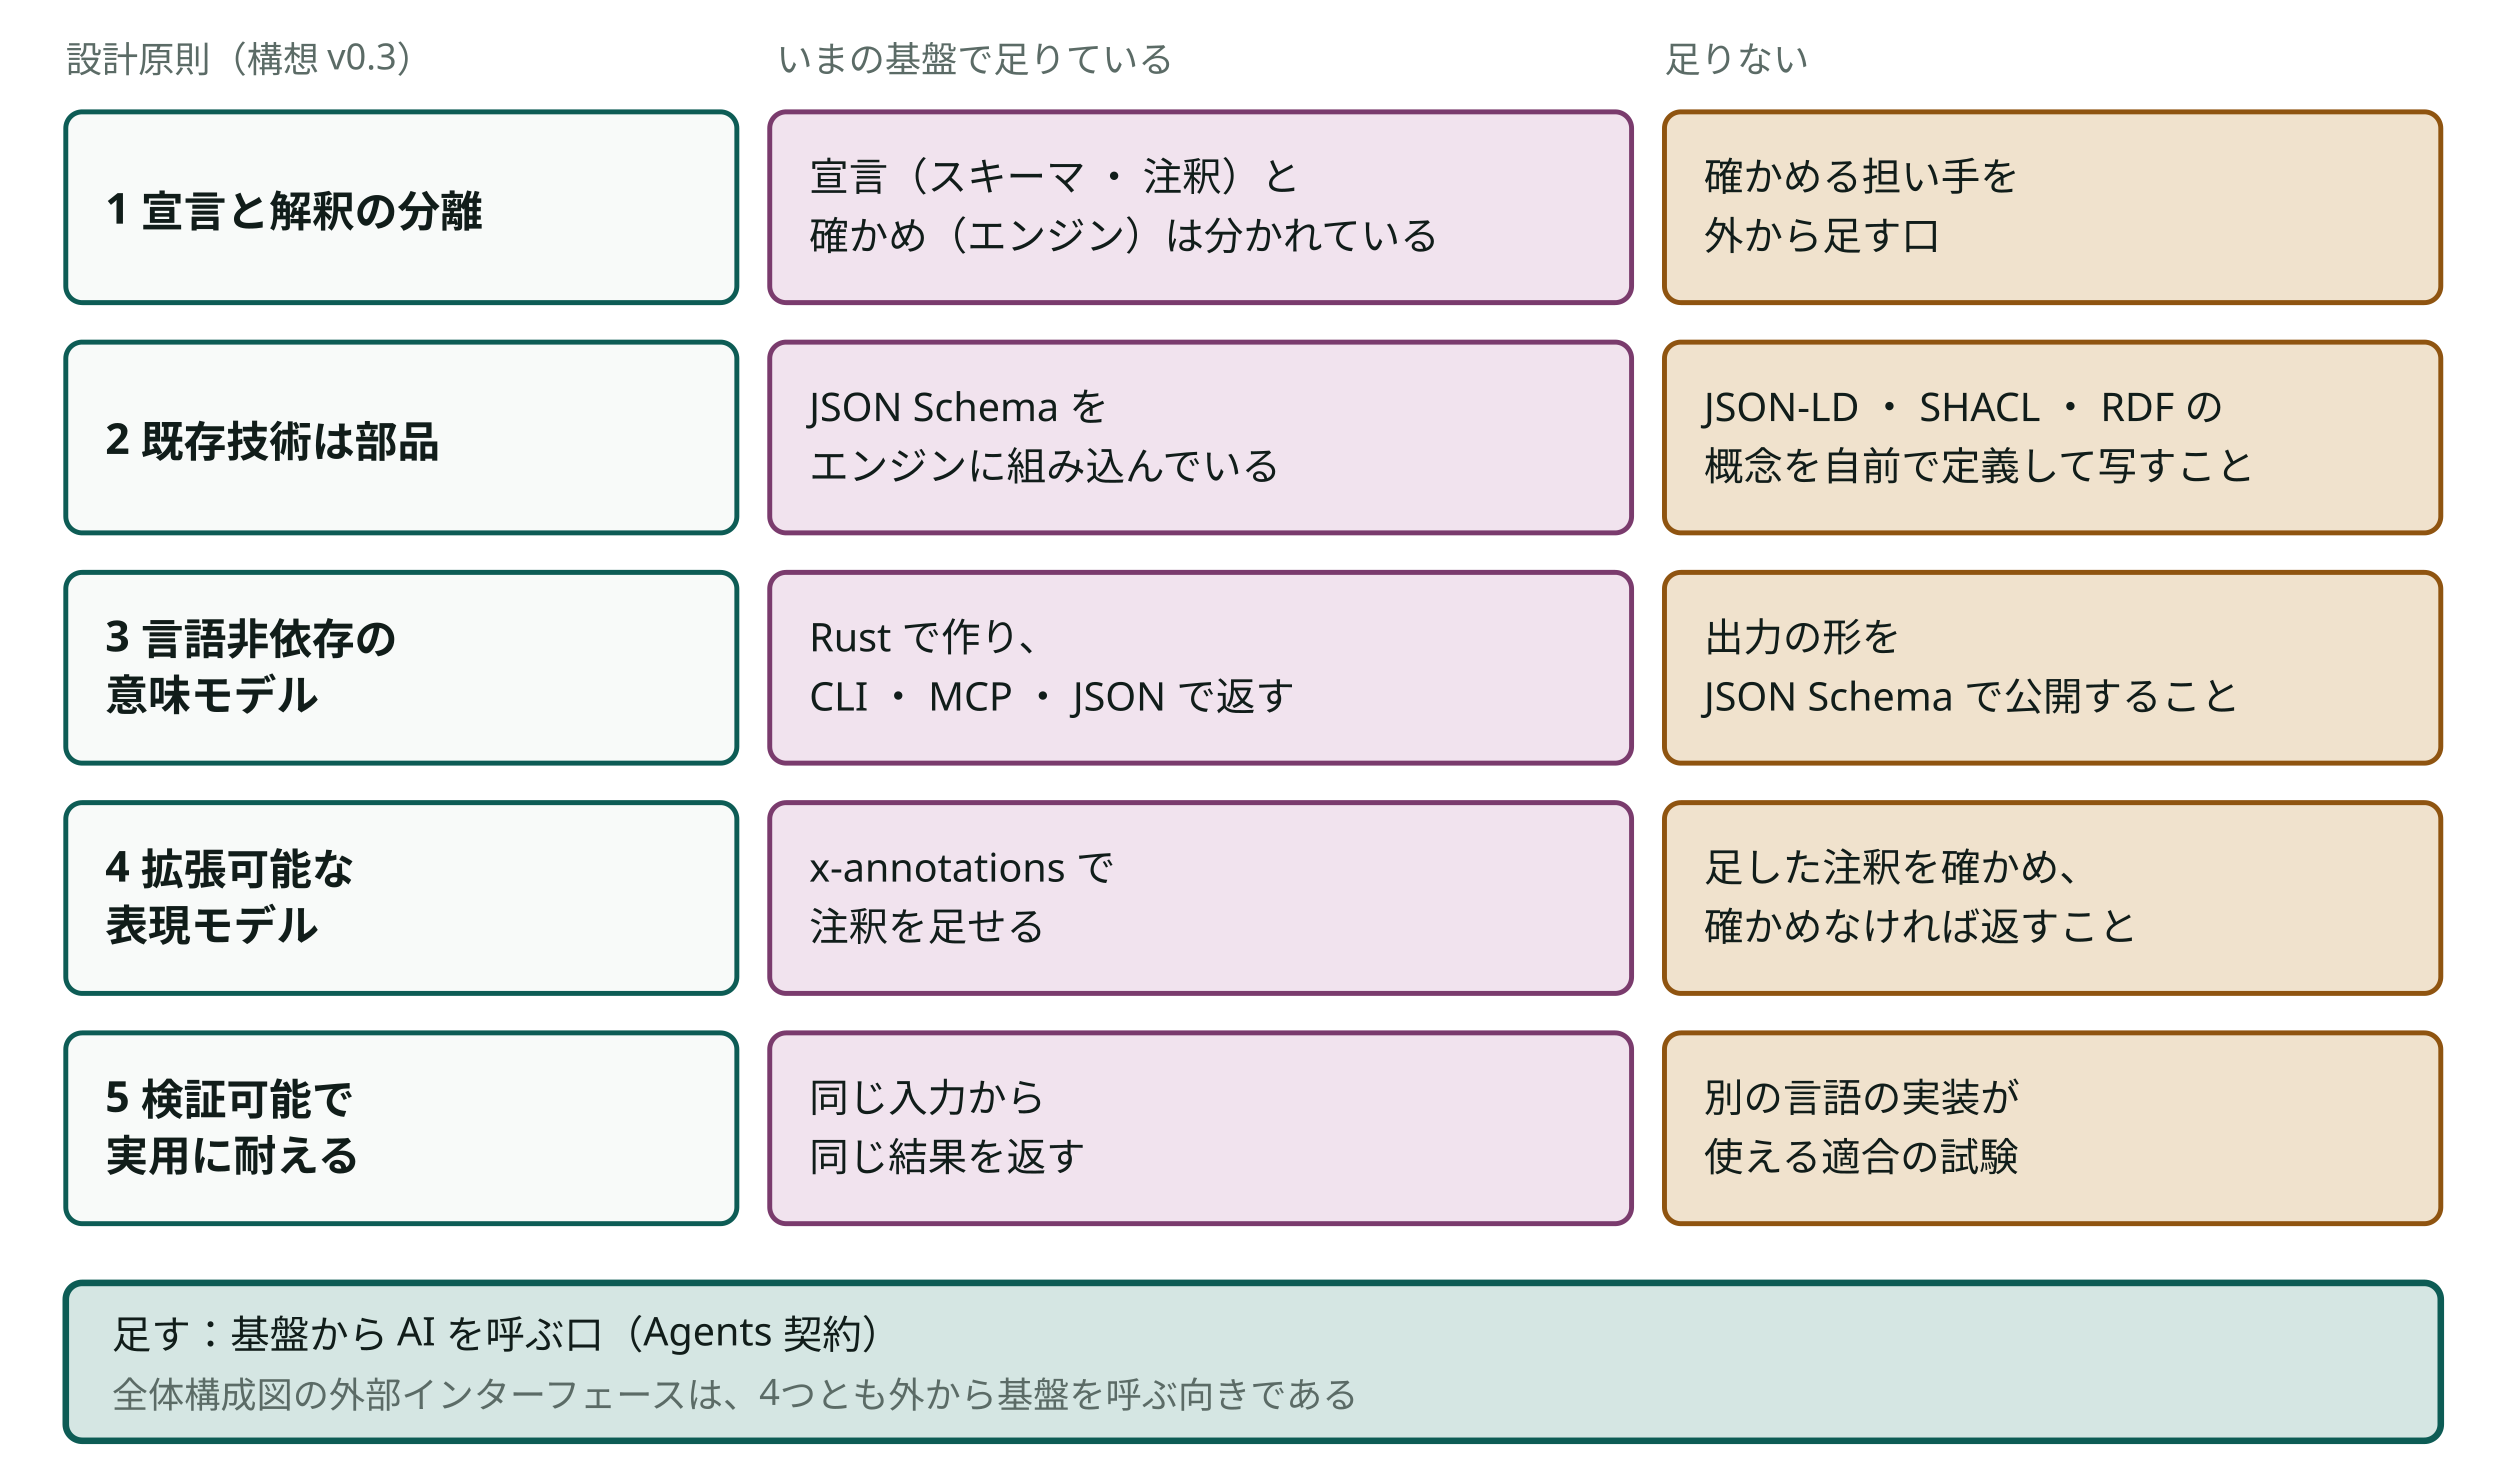
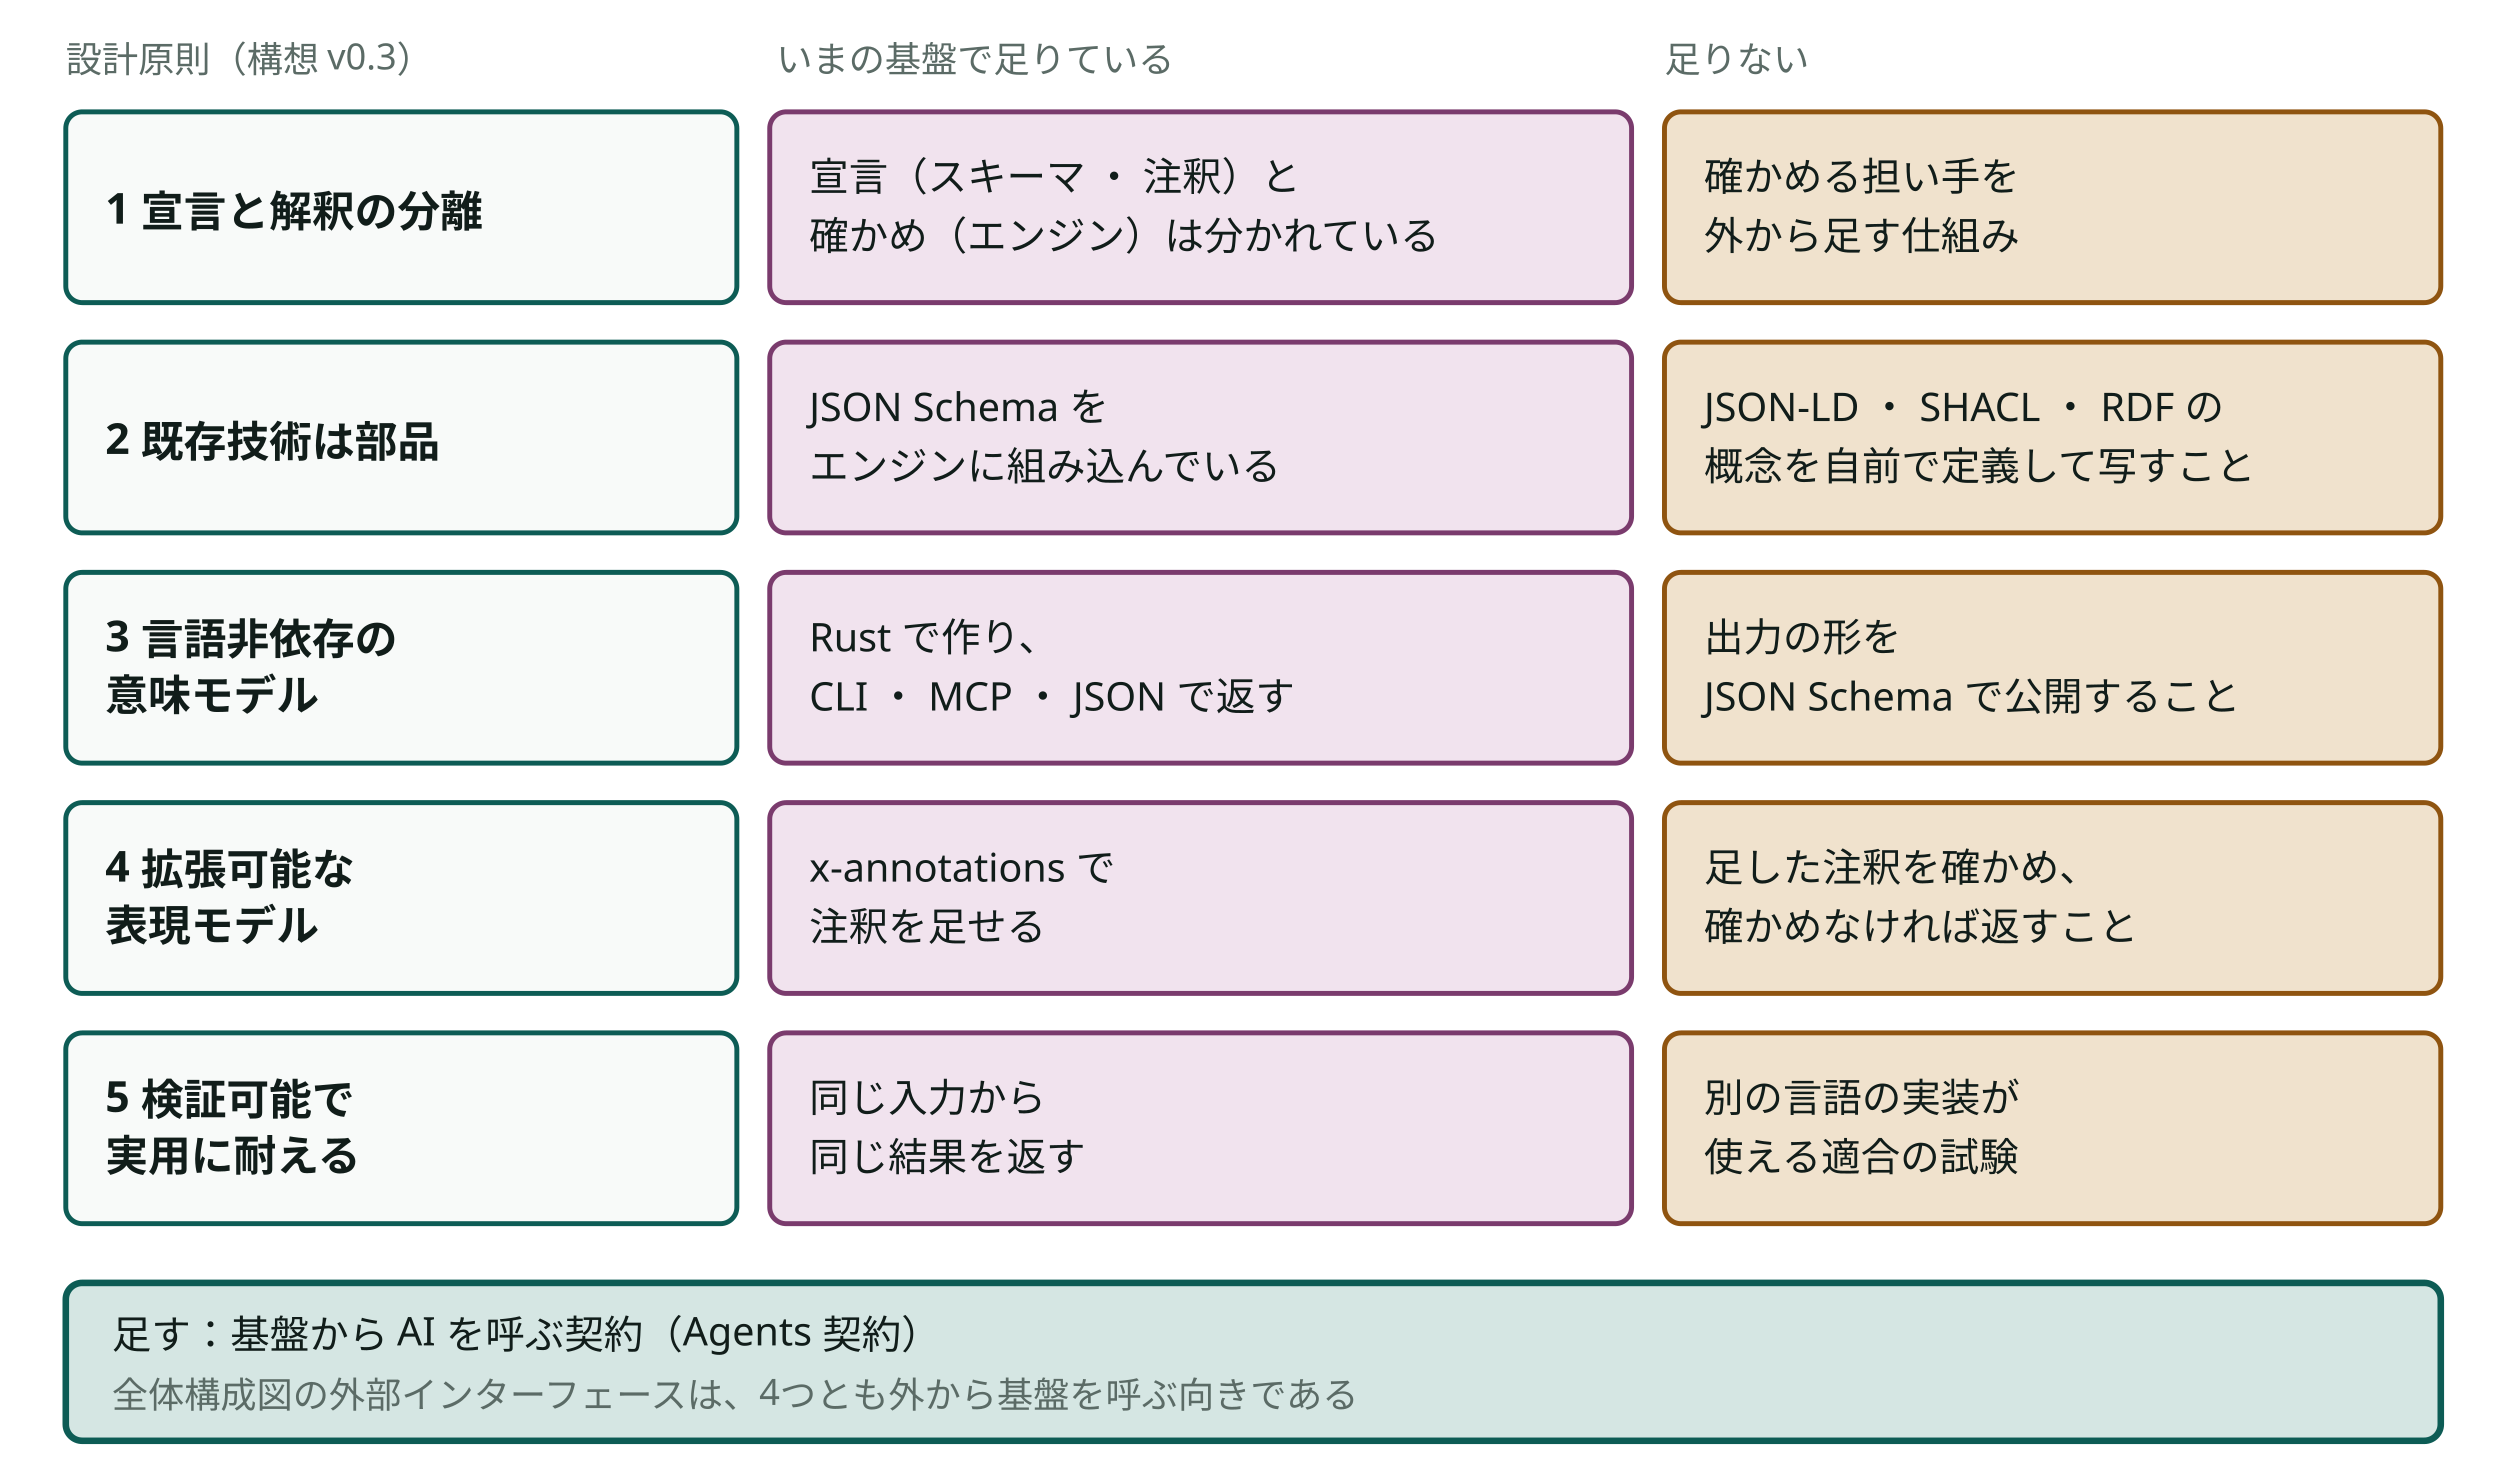
<svg viewBox="0 0 760 450" style="min-width:640px" role="img" aria-label="5つの設計原則と、いまの基盤で足りているもの ・ 足りないもの" class="dsvg">
  <style data-dsvg="dark">.dsvg .note{fill:var(--dsvg-ink-soft,#5B6B66);font-size:11px}.dsvg .box{fill:var(--dsvg-box-fill,#F8FAF9);stroke:var(--dsvg-accent,#0D5C55)}.dsvg .title{fill:var(--dsvg-ink,#111D1A);font-size:13px;font-weight:700}.dsvg .box.kind-1{fill:var(--dsvg-kind-1-bg,#F1E3EE);stroke:var(--dsvg-kind-1,#7A3B6D)}.dsvg .label{fill:var(--dsvg-ink,#111D1A);font-size:12px}.dsvg .box.warn{fill:var(--dsvg-warn-bg,#F0E2CD);stroke:var(--dsvg-warn,#8F5410)}.dsvg .box.focus{fill:var(--dsvg-accent-bg,#D5E6E3);stroke:var(--dsvg-accent,#0D5C55)}@media (prefers-color-scheme:dark){:root:not([data-theme="light"]) .dsvg,.dsvg:root:not([data-theme="light"]){--dsvg-ink-soft:#9DADA8;--dsvg-box-fill:#16211E;--dsvg-accent:#6CC9B8;--dsvg-ink:#E6EEEB;--dsvg-kind-1-bg:#2E1F2B;--dsvg-kind-1:#D094C2;--dsvg-warn-bg:#33281A;--dsvg-warn:#D9A35F;--dsvg-accent-bg:#173330}}:root[data-theme="dark"] .dsvg{--dsvg-ink-soft:#9DADA8;--dsvg-box-fill:#16211E;--dsvg-accent:#6CC9B8;--dsvg-ink:#E6EEEB;--dsvg-kind-1-bg:#2E1F2B;--dsvg-kind-1:#D094C2;--dsvg-warn-bg:#33281A;--dsvg-warn:#D9A35F;--dsvg-accent-bg:#173330}</style>
  <text class="note" x="20" y="22" font-family="Noto Sans JP, Hiragino Kaku Gothic ProN, sans-serif" font-size="11" fill="#5B6B66">設計原則（構想 v0.3）</text>
  <text class="note" x="236" y="22" font-family="Noto Sans JP, Hiragino Kaku Gothic ProN, sans-serif" font-size="11" fill="#5B6B66">いまの基盤で足りている</text>
  <text class="note" x="506" y="22" font-family="Noto Sans JP, Hiragino Kaku Gothic ProN, sans-serif" font-size="11" fill="#5B6B66">足りない</text>
  <rect class="box" x="20" y="34" width="204" height="58" fill="#F8FAF9" stroke="#0D5C55" stroke-width="1.5" rx="5" />
  <text class="title" x="32" y="68" font-family="Noto Sans JP, Hiragino Kaku Gothic ProN, sans-serif" font-size="13" font-weight="700" fill="#111D1A">1 宣言と解釈の分離</text>
  <rect class="box kind-1" x="234" y="34" width="262" height="58" fill="#F1E3EE" stroke="#7A3B6D" stroke-width="1.5" rx="5" />
  <text class="label" x="246" y="58" font-family="Noto Sans JP, Hiragino Kaku Gothic ProN, sans-serif" font-size="12" fill="#111D1A">宣言（スキーマ ・ 注釈）と</text>
  <text class="label" x="246" y="76" font-family="Noto Sans JP, Hiragino Kaku Gothic ProN, sans-serif" font-size="12" fill="#111D1A">確かめ（エンジン）は分かれている</text>
  <rect class="box warn" x="506" y="34" width="236" height="58" fill="#F0E2CD" stroke="#8F5410" stroke-width="1.5" rx="5" />
  <text class="label" x="518" y="58" font-family="Noto Sans JP, Hiragino Kaku Gothic ProN, sans-serif" font-size="12" fill="#111D1A">確かめる担い手を</text>
-   <text class="label" x="518" y="76" font-family="Noto Sans JP, Hiragino Kaku Gothic ProN, sans-serif" font-size="12" fill="#111D1A">外から足す口</text>
+   <text class="label" x="518" y="76" font-family="Noto Sans JP, Hiragino Kaku Gothic ProN, sans-serif" font-size="12" fill="#111D1A">外から足す仕組み</text>
  <rect class="box" x="20" y="104" width="204" height="58" fill="#F8FAF9" stroke="#0D5C55" stroke-width="1.5" rx="5" />
  <text class="title" x="32" y="138" font-family="Noto Sans JP, Hiragino Kaku Gothic ProN, sans-serif" font-size="13" font-weight="700" fill="#111D1A">2 既存技術は部品</text>
  <rect class="box kind-1" x="234" y="104" width="262" height="58" fill="#F1E3EE" stroke="#7A3B6D" stroke-width="1.5" rx="5" />
  <text class="label" x="246" y="128" font-family="Noto Sans JP, Hiragino Kaku Gothic ProN, sans-serif" font-size="12" fill="#111D1A">JSON Schema を</text>
  <text class="label" x="246" y="146" font-family="Noto Sans JP, Hiragino Kaku Gothic ProN, sans-serif" font-size="12" fill="#111D1A">エンジンに組み込んでいる</text>
  <rect class="box warn" x="506" y="104" width="236" height="58" fill="#F0E2CD" stroke="#8F5410" stroke-width="1.5" rx="5" />
  <text class="label" x="518" y="128" font-family="Noto Sans JP, Hiragino Kaku Gothic ProN, sans-serif" font-size="12" fill="#111D1A">JSON-LD ・ SHACL ・ RDF の</text>
  <text class="label" x="518" y="146" font-family="Noto Sans JP, Hiragino Kaku Gothic ProN, sans-serif" font-size="12" fill="#111D1A">概念を自前で定義して写すこと</text>
  <rect class="box" x="20" y="174" width="204" height="58" fill="#F8FAF9" stroke="#0D5C55" stroke-width="1.5" rx="5" />
  <text class="title" x="32" y="198" font-family="Noto Sans JP, Hiragino Kaku Gothic ProN, sans-serif" font-size="13" font-weight="700" fill="#111D1A">3 言語非依存の</text>
  <text class="title" x="32" y="216" font-family="Noto Sans JP, Hiragino Kaku Gothic ProN, sans-serif" font-size="13" font-weight="700" fill="#111D1A">意味モデル</text>
  <rect class="box kind-1" x="234" y="174" width="262" height="58" fill="#F1E3EE" stroke="#7A3B6D" stroke-width="1.5" rx="5" />
  <text class="label" x="246" y="198" font-family="Noto Sans JP, Hiragino Kaku Gothic ProN, sans-serif" font-size="12" fill="#111D1A">Rust で作り、</text>
  <text class="label" x="246" y="216" font-family="Noto Sans JP, Hiragino Kaku Gothic ProN, sans-serif" font-size="12" fill="#111D1A">CLI ・ MCP ・ JSON で返す</text>
  <rect class="box warn" x="506" y="174" width="236" height="58" fill="#F0E2CD" stroke="#8F5410" stroke-width="1.5" rx="5" />
  <text class="label" x="518" y="198" font-family="Noto Sans JP, Hiragino Kaku Gothic ProN, sans-serif" font-size="12" fill="#111D1A">出力の形を</text>
  <text class="label" x="518" y="216" font-family="Noto Sans JP, Hiragino Kaku Gothic ProN, sans-serif" font-size="12" fill="#111D1A">JSON Schema で公開すること</text>
  <rect class="box" x="20" y="244" width="204" height="58" fill="#F8FAF9" stroke="#0D5C55" stroke-width="1.5" rx="5" />
  <text class="title" x="32" y="268" font-family="Noto Sans JP, Hiragino Kaku Gothic ProN, sans-serif" font-size="13" font-weight="700" fill="#111D1A">4 拡張可能な</text>
  <text class="title" x="32" y="286" font-family="Noto Sans JP, Hiragino Kaku Gothic ProN, sans-serif" font-size="13" font-weight="700" fill="#111D1A">表現モデル</text>
  <rect class="box kind-1" x="234" y="244" width="262" height="58" fill="#F1E3EE" stroke="#7A3B6D" stroke-width="1.5" rx="5" />
  <text class="label" x="246" y="268" font-family="Noto Sans JP, Hiragino Kaku Gothic ProN, sans-serif" font-size="12" fill="#111D1A">x-annotations で</text>
  <text class="label" x="246" y="286" font-family="Noto Sans JP, Hiragino Kaku Gothic ProN, sans-serif" font-size="12" fill="#111D1A">注釈を足せる</text>
  <rect class="box warn" x="506" y="244" width="236" height="58" fill="#F0E2CD" stroke="#8F5410" stroke-width="1.5" rx="5" />
  <text class="label" x="518" y="268" font-family="Noto Sans JP, Hiragino Kaku Gothic ProN, sans-serif" font-size="12" fill="#111D1A">足した注釈を確かめ、</text>
  <text class="label" x="518" y="286" font-family="Noto Sans JP, Hiragino Kaku Gothic ProN, sans-serif" font-size="12" fill="#111D1A">確かめなければ返すこと</text>
  <rect class="box" x="20" y="314" width="204" height="58" fill="#F8FAF9" stroke="#0D5C55" stroke-width="1.5" rx="5" />
  <text class="title" x="32" y="338" font-family="Noto Sans JP, Hiragino Kaku Gothic ProN, sans-serif" font-size="13" font-weight="700" fill="#111D1A">5 検証可能で</text>
  <text class="title" x="32" y="356" font-family="Noto Sans JP, Hiragino Kaku Gothic ProN, sans-serif" font-size="13" font-weight="700" fill="#111D1A">実用に耐える</text>
  <rect class="box kind-1" x="234" y="314" width="262" height="58" fill="#F1E3EE" stroke="#7A3B6D" stroke-width="1.5" rx="5" />
  <text class="label" x="246" y="338" font-family="Noto Sans JP, Hiragino Kaku Gothic ProN, sans-serif" font-size="12" fill="#111D1A">同じ入力から</text>
  <text class="label" x="246" y="356" font-family="Noto Sans JP, Hiragino Kaku Gothic ProN, sans-serif" font-size="12" fill="#111D1A">同じ結果を返す</text>
  <rect class="box warn" x="506" y="314" width="236" height="58" fill="#F0E2CD" stroke="#8F5410" stroke-width="1.5" rx="5" />
  <text class="label" x="518" y="338" font-family="Noto Sans JP, Hiragino Kaku Gothic ProN, sans-serif" font-size="12" fill="#111D1A">別の言語の実装が</text>
  <text class="label" x="518" y="356" font-family="Noto Sans JP, Hiragino Kaku Gothic ProN, sans-serif" font-size="12" fill="#111D1A">使える適合の試験</text>
  <rect class="box focus" x="20" y="390" width="722" height="48" fill="#D5E6E3" stroke="#0D5C55" stroke-width="2" rx="5" />
-   <text class="label" x="34" y="410" font-family="Noto Sans JP, Hiragino Kaku Gothic ProN, sans-serif" font-size="12" fill="#111D1A">足す：基盤から AI を呼ぶ口（Agents 契約）</text>
+   <text class="label" x="34" y="410" font-family="Noto Sans JP, Hiragino Kaku Gothic ProN, sans-serif" font-size="12" fill="#111D1A">足す：基盤から AI を呼ぶ契約（Agents 契約）</text>
  <text class="note" x="34" y="428" font-family="Noto Sans JP, Hiragino Kaku Gothic ProN, sans-serif" font-size="11" fill="#5B6B66">全体構成図の外部インターフェースは、4つとも外から基盤を呼ぶ向きである</text>
</svg>
